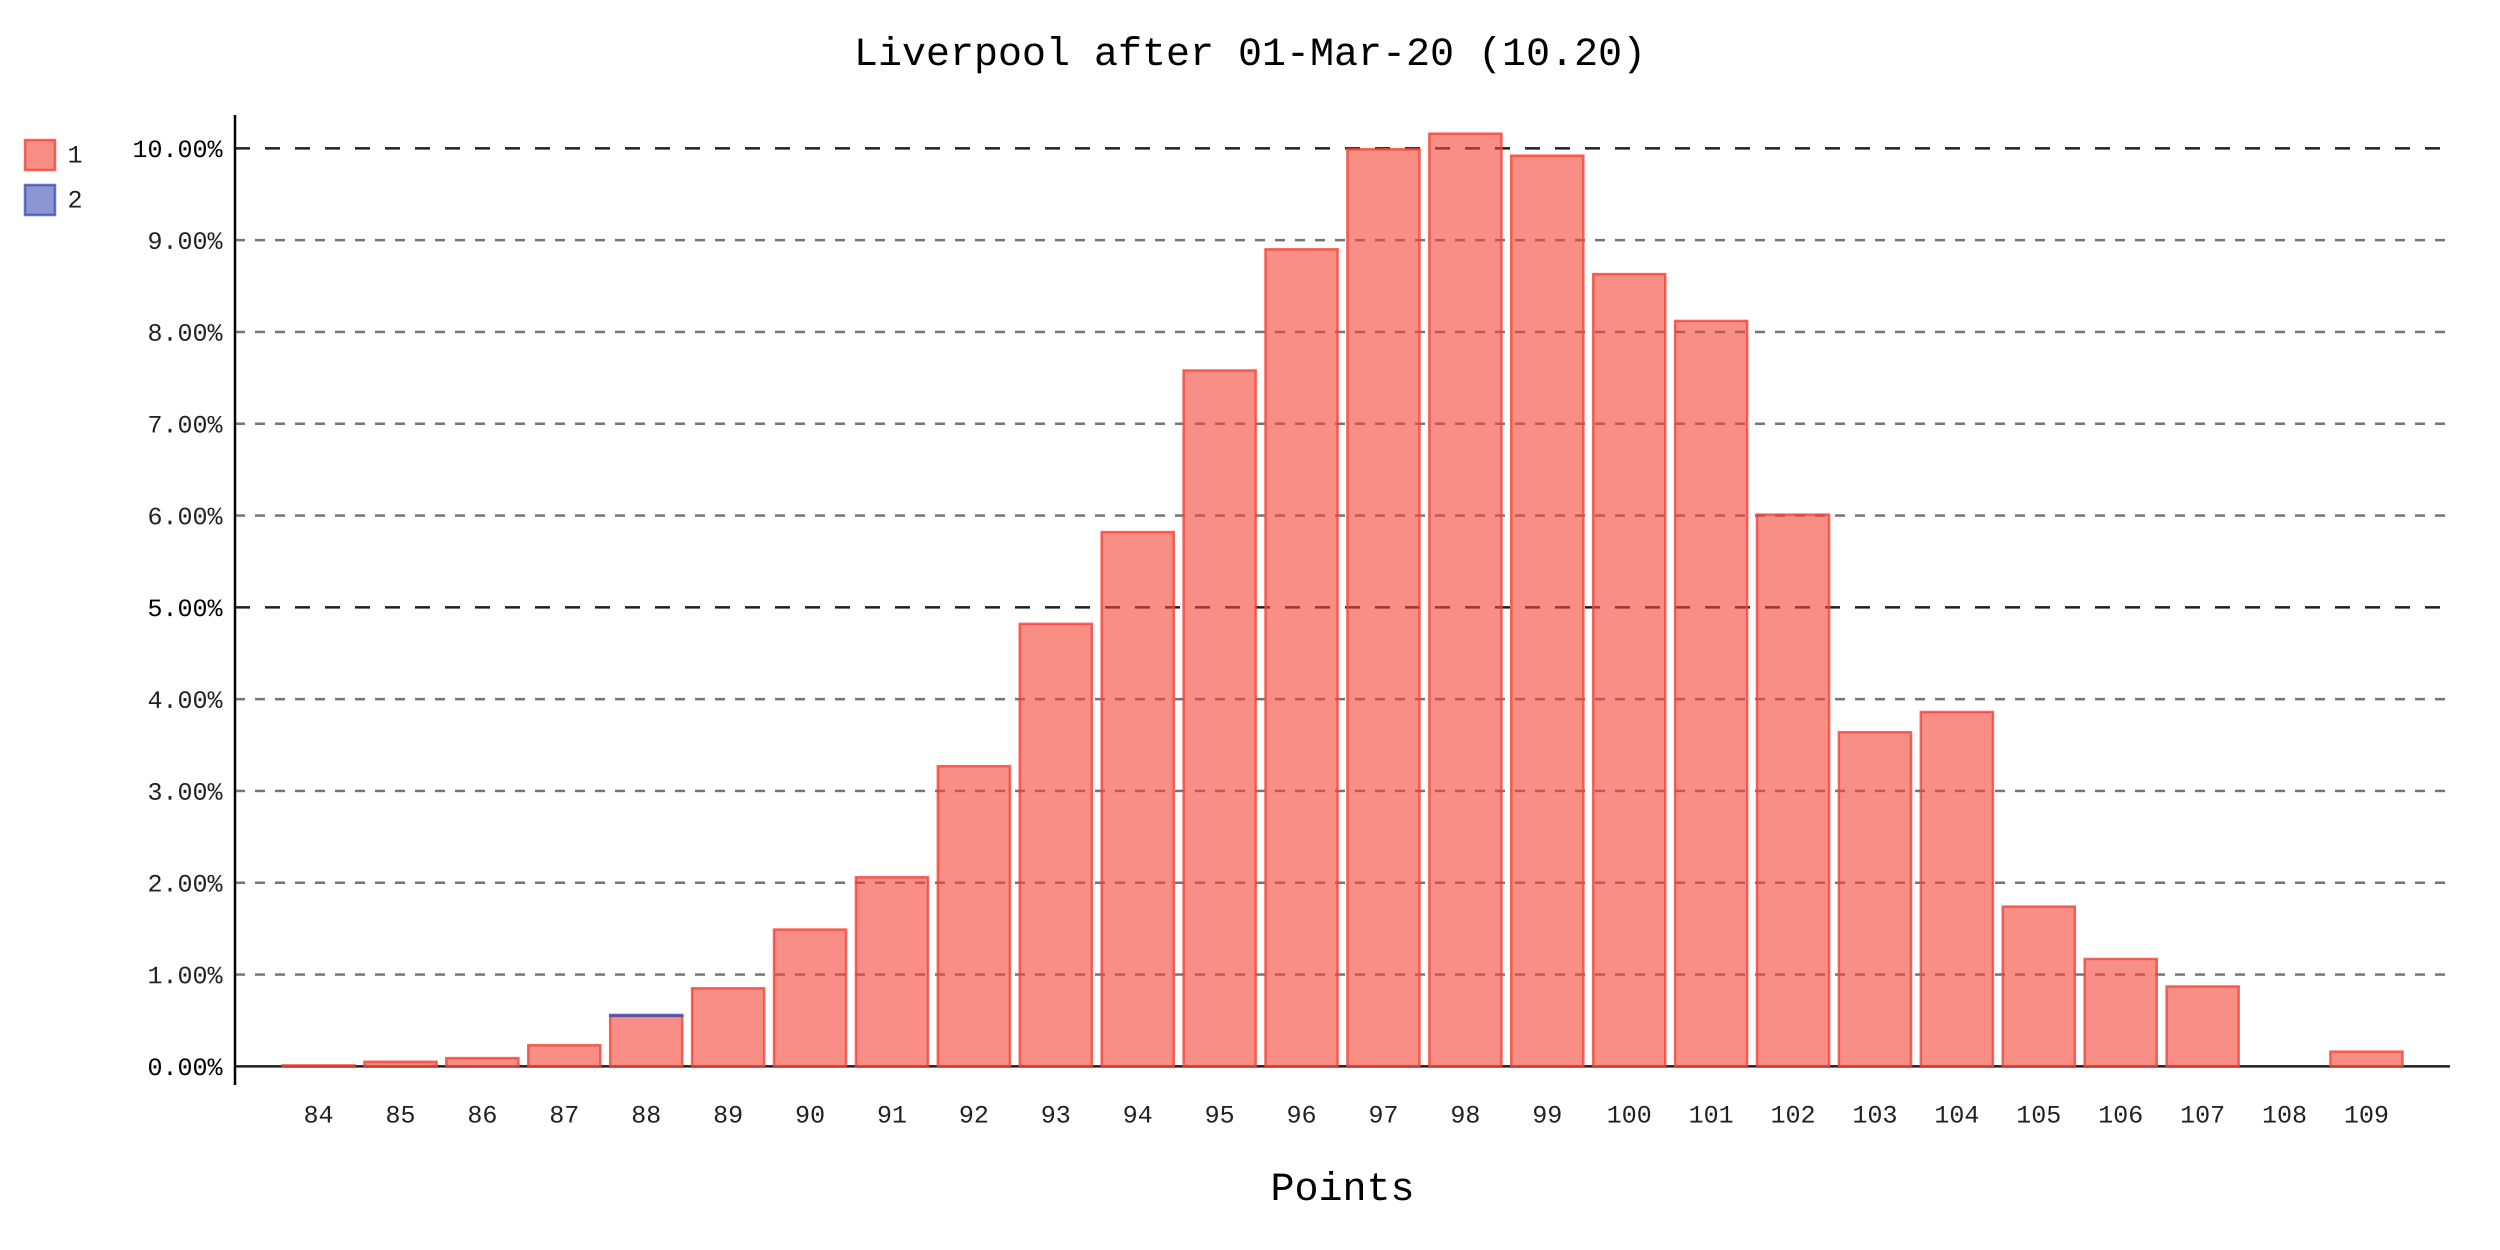
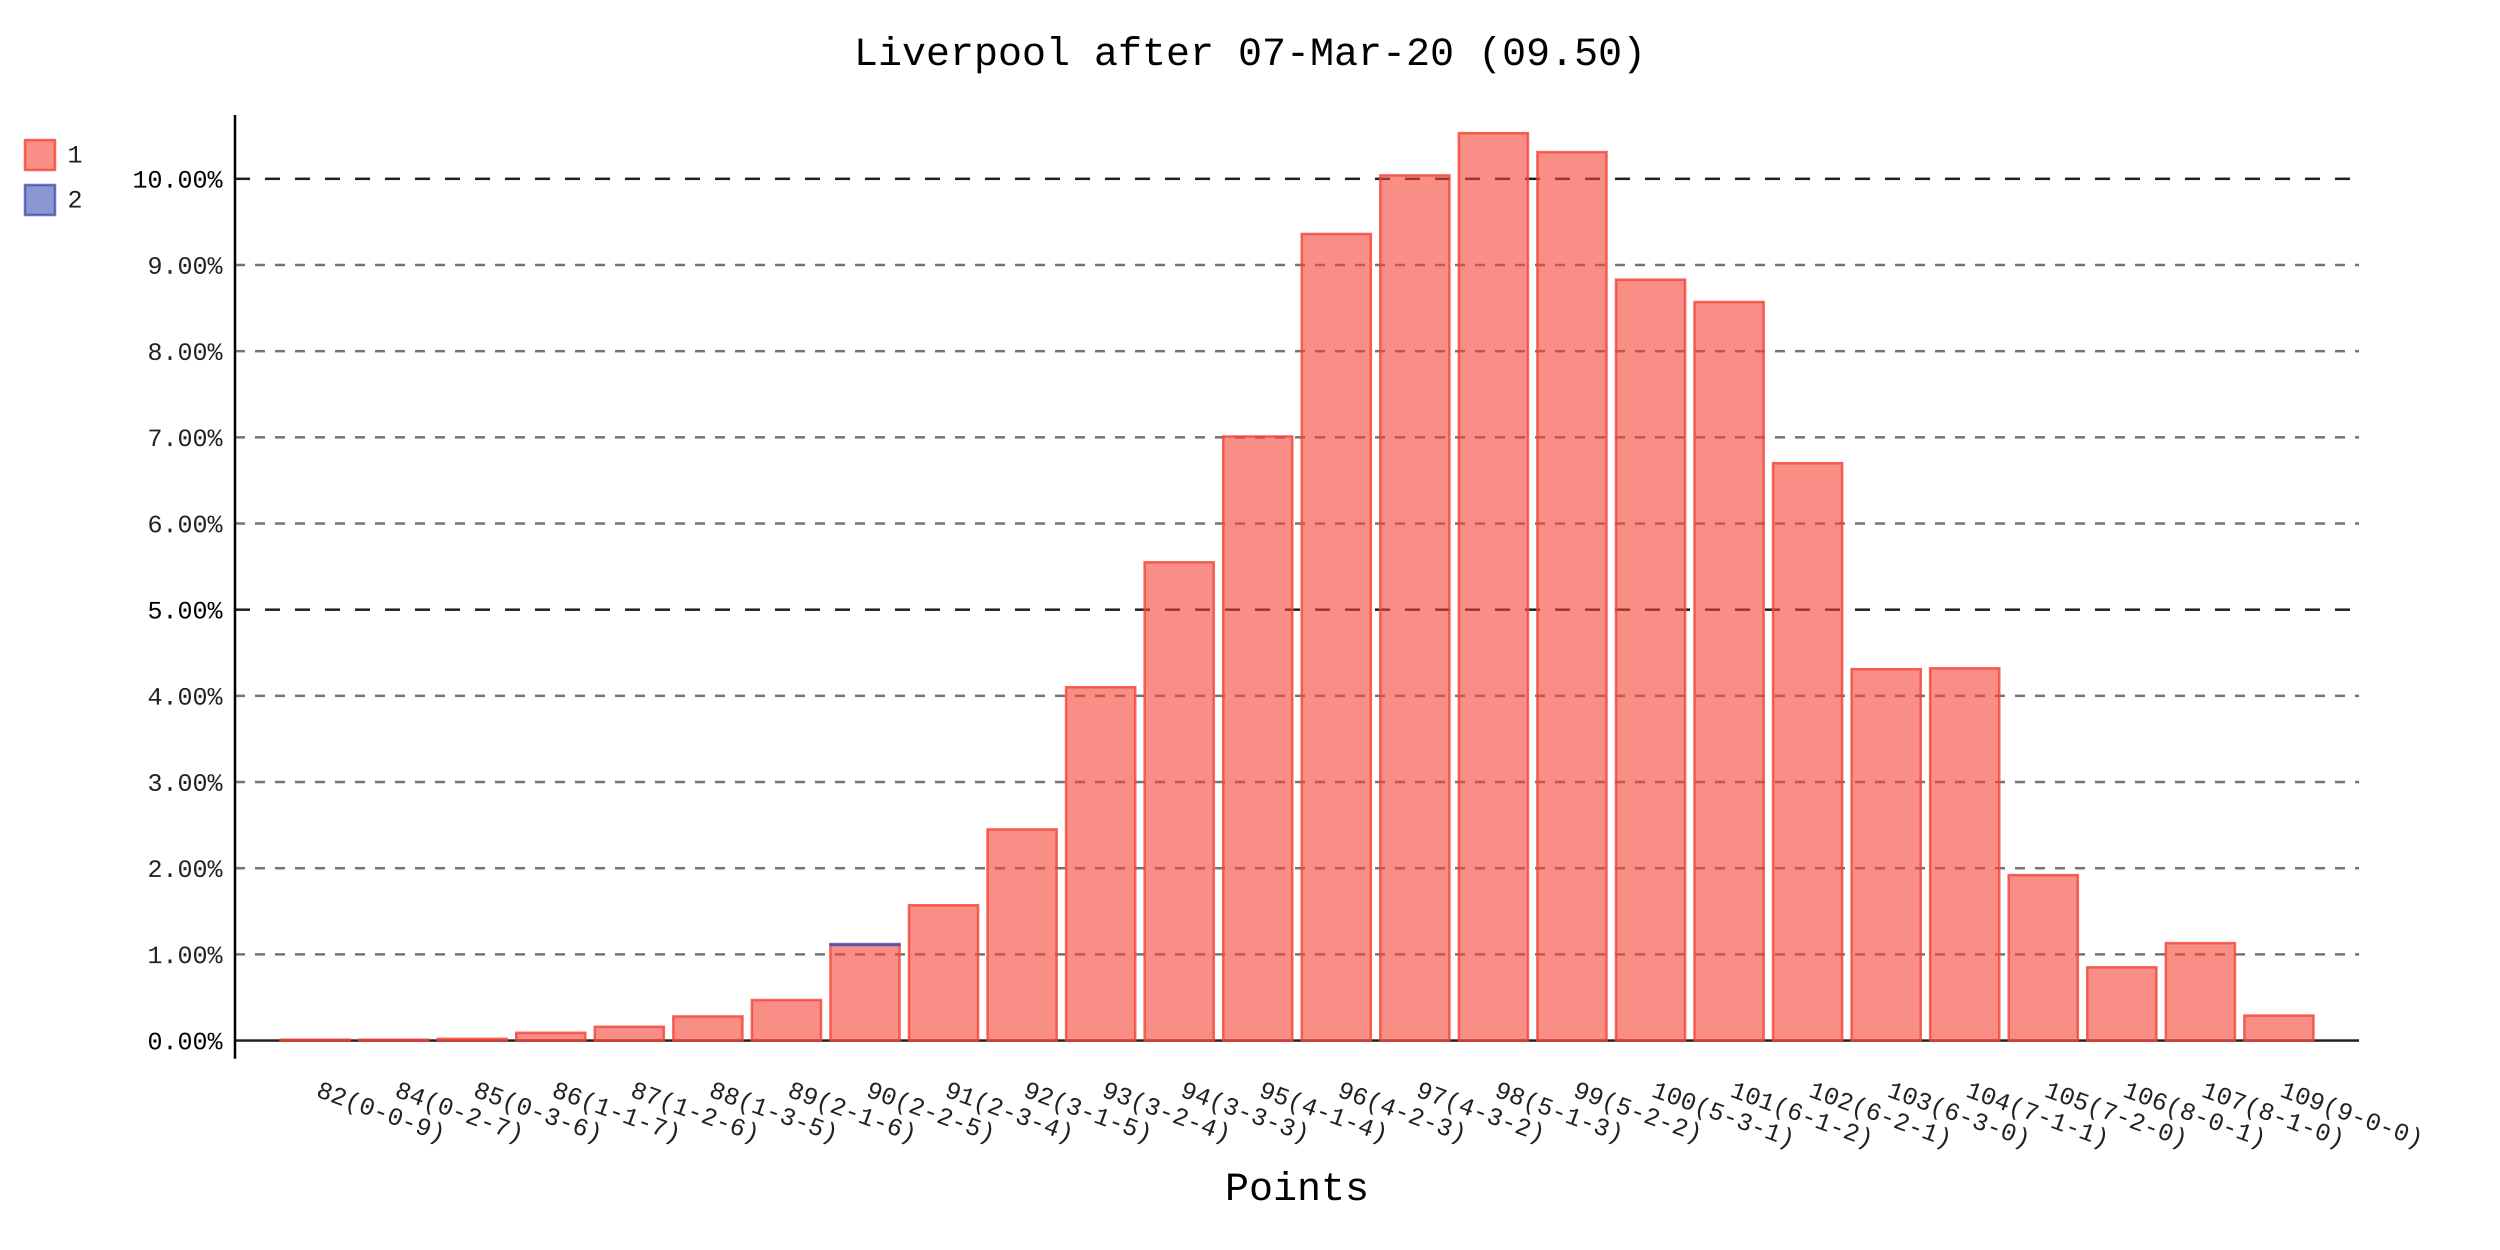
- <svg xmlns="http://www.w3.org/2000/svg" class="pygal-chart" id="chart-5393f786-e320-450f-83be-9b799c574d54" viewBox="0 0 1000 500">
+ <svg xmlns="http://www.w3.org/2000/svg" class="pygal-chart" id="chart-57aa8805-db81-4937-829a-268bdae9e74e" viewBox="0 0 1000 500">
  <defs>
-     <style type="text/css">#chart-5393f786-e320-450f-83be-9b799c574d54{-webkit-user-select:none;-webkit-font-smoothing:antialiased;font-family:Consolas,"Liberation Mono",Menlo,Courier,monospace}#chart-5393f786-e320-450f-83be-9b799c574d54 .title{font-family:Consolas,"Liberation Mono",Menlo,Courier,monospace;font-size:16px}#chart-5393f786-e320-450f-83be-9b799c574d54 .legends .legend text{font-family:Consolas,"Liberation Mono",Menlo,Courier,monospace;font-size:10px}#chart-5393f786-e320-450f-83be-9b799c574d54 .axis text{font-family:Consolas,"Liberation Mono",Menlo,Courier,monospace;font-size:10px}#chart-5393f786-e320-450f-83be-9b799c574d54 .axis text.major{font-family:Consolas,"Liberation Mono",Menlo,Courier,monospace;font-size:10px}#chart-5393f786-e320-450f-83be-9b799c574d54 .text-overlay text.value{font-family:Consolas,"Liberation Mono",Menlo,Courier,monospace;font-size:16px}#chart-5393f786-e320-450f-83be-9b799c574d54 .text-overlay text.label{font-family:Consolas,"Liberation Mono",Menlo,Courier,monospace;font-size:10px}#chart-5393f786-e320-450f-83be-9b799c574d54 .tooltip{font-family:Consolas,"Liberation Mono",Menlo,Courier,monospace;font-size:14px}#chart-5393f786-e320-450f-83be-9b799c574d54 text.no_data{font-family:Consolas,"Liberation Mono",Menlo,Courier,monospace;font-size:64px}
- #chart-5393f786-e320-450f-83be-9b799c574d54{background-color:transparent}#chart-5393f786-e320-450f-83be-9b799c574d54 path,#chart-5393f786-e320-450f-83be-9b799c574d54 line,#chart-5393f786-e320-450f-83be-9b799c574d54 rect,#chart-5393f786-e320-450f-83be-9b799c574d54 circle{-webkit-transition:400ms ease-in;-moz-transition:400ms ease-in;transition:400ms ease-in}#chart-5393f786-e320-450f-83be-9b799c574d54 .graph &gt; .background{fill:transparent}#chart-5393f786-e320-450f-83be-9b799c574d54 .plot &gt; .background{fill:transparent}#chart-5393f786-e320-450f-83be-9b799c574d54 .graph{fill:rgba(0,0,0,.87)}#chart-5393f786-e320-450f-83be-9b799c574d54 text.no_data{fill:rgba(0,0,0,1)}#chart-5393f786-e320-450f-83be-9b799c574d54 .title{fill:rgba(0,0,0,1)}#chart-5393f786-e320-450f-83be-9b799c574d54 .legends .legend text{fill:rgba(0,0,0,.87)}#chart-5393f786-e320-450f-83be-9b799c574d54 .legends .legend:hover text{fill:rgba(0,0,0,1)}#chart-5393f786-e320-450f-83be-9b799c574d54 .axis .line{stroke:rgba(0,0,0,1)}#chart-5393f786-e320-450f-83be-9b799c574d54 .axis .guide.line{stroke:rgba(0,0,0,.54)}#chart-5393f786-e320-450f-83be-9b799c574d54 .axis .major.line{stroke:rgba(0,0,0,.87)}#chart-5393f786-e320-450f-83be-9b799c574d54 .axis text.major{fill:rgba(0,0,0,1)}#chart-5393f786-e320-450f-83be-9b799c574d54 .axis.y .guides:hover .guide.line,#chart-5393f786-e320-450f-83be-9b799c574d54 .line-graph .axis.x .guides:hover .guide.line,#chart-5393f786-e320-450f-83be-9b799c574d54 .stackedline-graph .axis.x .guides:hover .guide.line,#chart-5393f786-e320-450f-83be-9b799c574d54 .xy-graph .axis.x .guides:hover .guide.line{stroke:rgba(0,0,0,1)}#chart-5393f786-e320-450f-83be-9b799c574d54 .axis .guides:hover text{fill:rgba(0,0,0,1)}#chart-5393f786-e320-450f-83be-9b799c574d54 .reactive{fill-opacity:.6;stroke-opacity:.8}#chart-5393f786-e320-450f-83be-9b799c574d54 .ci{stroke:rgba(0,0,0,.87)}#chart-5393f786-e320-450f-83be-9b799c574d54 .reactive.active,#chart-5393f786-e320-450f-83be-9b799c574d54 .active .reactive{fill-opacity:.9;stroke-opacity:.9;stroke-width:4}#chart-5393f786-e320-450f-83be-9b799c574d54 .ci .reactive.active{stroke-width:1.5}#chart-5393f786-e320-450f-83be-9b799c574d54 .series text{fill:rgba(0,0,0,1)}#chart-5393f786-e320-450f-83be-9b799c574d54 .tooltip rect{fill:transparent;stroke:rgba(0,0,0,1);-webkit-transition:opacity 400ms ease-in;-moz-transition:opacity 400ms ease-in;transition:opacity 400ms ease-in}#chart-5393f786-e320-450f-83be-9b799c574d54 .tooltip .label{fill:rgba(0,0,0,.87)}#chart-5393f786-e320-450f-83be-9b799c574d54 .tooltip .label{fill:rgba(0,0,0,.87)}#chart-5393f786-e320-450f-83be-9b799c574d54 .tooltip .legend{font-size:.8em;fill:rgba(0,0,0,.54)}#chart-5393f786-e320-450f-83be-9b799c574d54 .tooltip .x_label{font-size:.6em;fill:rgba(0,0,0,1)}#chart-5393f786-e320-450f-83be-9b799c574d54 .tooltip .xlink{font-size:.5em;text-decoration:underline}#chart-5393f786-e320-450f-83be-9b799c574d54 .tooltip .value{font-size:1.5em}#chart-5393f786-e320-450f-83be-9b799c574d54 .bound{font-size:.5em}#chart-5393f786-e320-450f-83be-9b799c574d54 .max-value{font-size:.75em;fill:rgba(0,0,0,.54)}#chart-5393f786-e320-450f-83be-9b799c574d54 .map-element{fill:transparent;stroke:rgba(0,0,0,.54) !important}#chart-5393f786-e320-450f-83be-9b799c574d54 .map-element .reactive{fill-opacity:inherit;stroke-opacity:inherit}#chart-5393f786-e320-450f-83be-9b799c574d54 .color-0,#chart-5393f786-e320-450f-83be-9b799c574d54 .color-0 a:visited{stroke:#F44336;fill:#F44336}#chart-5393f786-e320-450f-83be-9b799c574d54 .color-1,#chart-5393f786-e320-450f-83be-9b799c574d54 .color-1 a:visited{stroke:#3F51B5;fill:#3F51B5}#chart-5393f786-e320-450f-83be-9b799c574d54 .text-overlay .color-0 text{fill:black}#chart-5393f786-e320-450f-83be-9b799c574d54 .text-overlay .color-1 text{fill:black}
- #chart-5393f786-e320-450f-83be-9b799c574d54 text.no_data{text-anchor:middle}#chart-5393f786-e320-450f-83be-9b799c574d54 .guide.line{fill:none}#chart-5393f786-e320-450f-83be-9b799c574d54 .centered{text-anchor:middle}#chart-5393f786-e320-450f-83be-9b799c574d54 .title{text-anchor:middle}#chart-5393f786-e320-450f-83be-9b799c574d54 .legends .legend text{fill-opacity:1}#chart-5393f786-e320-450f-83be-9b799c574d54 .axis.x text{text-anchor:middle}#chart-5393f786-e320-450f-83be-9b799c574d54 .axis.x:not(.web) text[transform]{text-anchor:start}#chart-5393f786-e320-450f-83be-9b799c574d54 .axis.x:not(.web) text[transform].backwards{text-anchor:end}#chart-5393f786-e320-450f-83be-9b799c574d54 .axis.y text{text-anchor:end}#chart-5393f786-e320-450f-83be-9b799c574d54 .axis.y text[transform].backwards{text-anchor:start}#chart-5393f786-e320-450f-83be-9b799c574d54 .axis.y2 text{text-anchor:start}#chart-5393f786-e320-450f-83be-9b799c574d54 .axis.y2 text[transform].backwards{text-anchor:end}#chart-5393f786-e320-450f-83be-9b799c574d54 .axis .guide.line{stroke-dasharray:4,4}#chart-5393f786-e320-450f-83be-9b799c574d54 .axis .major.guide.line{stroke-dasharray:6,6}#chart-5393f786-e320-450f-83be-9b799c574d54 .horizontal .axis.y .guide.line,#chart-5393f786-e320-450f-83be-9b799c574d54 .horizontal .axis.y2 .guide.line,#chart-5393f786-e320-450f-83be-9b799c574d54 .vertical .axis.x .guide.line{opacity:0}#chart-5393f786-e320-450f-83be-9b799c574d54 .horizontal .axis.always_show .guide.line,#chart-5393f786-e320-450f-83be-9b799c574d54 .vertical .axis.always_show .guide.line{opacity:1 !important}#chart-5393f786-e320-450f-83be-9b799c574d54 .axis.y .guides:hover .guide.line,#chart-5393f786-e320-450f-83be-9b799c574d54 .axis.y2 .guides:hover .guide.line,#chart-5393f786-e320-450f-83be-9b799c574d54 .axis.x .guides:hover .guide.line{opacity:1}#chart-5393f786-e320-450f-83be-9b799c574d54 .axis .guides:hover text{opacity:1}#chart-5393f786-e320-450f-83be-9b799c574d54 .nofill{fill:none}#chart-5393f786-e320-450f-83be-9b799c574d54 .subtle-fill{fill-opacity:.2}#chart-5393f786-e320-450f-83be-9b799c574d54 .dot{stroke-width:1px;fill-opacity:1}#chart-5393f786-e320-450f-83be-9b799c574d54 .dot.active{stroke-width:5px}#chart-5393f786-e320-450f-83be-9b799c574d54 .dot.negative{fill:transparent}#chart-5393f786-e320-450f-83be-9b799c574d54 text,#chart-5393f786-e320-450f-83be-9b799c574d54 tspan{stroke:none !important}#chart-5393f786-e320-450f-83be-9b799c574d54 .series text.active{opacity:1}#chart-5393f786-e320-450f-83be-9b799c574d54 .tooltip rect{fill-opacity:.95;stroke-width:.5}#chart-5393f786-e320-450f-83be-9b799c574d54 .tooltip text{fill-opacity:1}#chart-5393f786-e320-450f-83be-9b799c574d54 .showable{visibility:hidden}#chart-5393f786-e320-450f-83be-9b799c574d54 .showable.shown{visibility:visible}#chart-5393f786-e320-450f-83be-9b799c574d54 .gauge-background{fill:rgba(229,229,229,1);stroke:none}#chart-5393f786-e320-450f-83be-9b799c574d54 .bg-lines{stroke:transparent;stroke-width:2px}</style>
+     <style type="text/css">#chart-57aa8805-db81-4937-829a-268bdae9e74e{-webkit-user-select:none;-webkit-font-smoothing:antialiased;font-family:Consolas,"Liberation Mono",Menlo,Courier,monospace}#chart-57aa8805-db81-4937-829a-268bdae9e74e .title{font-family:Consolas,"Liberation Mono",Menlo,Courier,monospace;font-size:16px}#chart-57aa8805-db81-4937-829a-268bdae9e74e .legends .legend text{font-family:Consolas,"Liberation Mono",Menlo,Courier,monospace;font-size:10px}#chart-57aa8805-db81-4937-829a-268bdae9e74e .axis text{font-family:Consolas,"Liberation Mono",Menlo,Courier,monospace;font-size:10px}#chart-57aa8805-db81-4937-829a-268bdae9e74e .axis text.major{font-family:Consolas,"Liberation Mono",Menlo,Courier,monospace;font-size:10px}#chart-57aa8805-db81-4937-829a-268bdae9e74e .text-overlay text.value{font-family:Consolas,"Liberation Mono",Menlo,Courier,monospace;font-size:16px}#chart-57aa8805-db81-4937-829a-268bdae9e74e .text-overlay text.label{font-family:Consolas,"Liberation Mono",Menlo,Courier,monospace;font-size:10px}#chart-57aa8805-db81-4937-829a-268bdae9e74e .tooltip{font-family:Consolas,"Liberation Mono",Menlo,Courier,monospace;font-size:14px}#chart-57aa8805-db81-4937-829a-268bdae9e74e text.no_data{font-family:Consolas,"Liberation Mono",Menlo,Courier,monospace;font-size:64px}
+ #chart-57aa8805-db81-4937-829a-268bdae9e74e{background-color:transparent}#chart-57aa8805-db81-4937-829a-268bdae9e74e path,#chart-57aa8805-db81-4937-829a-268bdae9e74e line,#chart-57aa8805-db81-4937-829a-268bdae9e74e rect,#chart-57aa8805-db81-4937-829a-268bdae9e74e circle{-webkit-transition:400ms ease-in;-moz-transition:400ms ease-in;transition:400ms ease-in}#chart-57aa8805-db81-4937-829a-268bdae9e74e .graph &gt; .background{fill:transparent}#chart-57aa8805-db81-4937-829a-268bdae9e74e .plot &gt; .background{fill:transparent}#chart-57aa8805-db81-4937-829a-268bdae9e74e .graph{fill:rgba(0,0,0,.87)}#chart-57aa8805-db81-4937-829a-268bdae9e74e text.no_data{fill:rgba(0,0,0,1)}#chart-57aa8805-db81-4937-829a-268bdae9e74e .title{fill:rgba(0,0,0,1)}#chart-57aa8805-db81-4937-829a-268bdae9e74e .legends .legend text{fill:rgba(0,0,0,.87)}#chart-57aa8805-db81-4937-829a-268bdae9e74e .legends .legend:hover text{fill:rgba(0,0,0,1)}#chart-57aa8805-db81-4937-829a-268bdae9e74e .axis .line{stroke:rgba(0,0,0,1)}#chart-57aa8805-db81-4937-829a-268bdae9e74e .axis .guide.line{stroke:rgba(0,0,0,.54)}#chart-57aa8805-db81-4937-829a-268bdae9e74e .axis .major.line{stroke:rgba(0,0,0,.87)}#chart-57aa8805-db81-4937-829a-268bdae9e74e .axis text.major{fill:rgba(0,0,0,1)}#chart-57aa8805-db81-4937-829a-268bdae9e74e .axis.y .guides:hover .guide.line,#chart-57aa8805-db81-4937-829a-268bdae9e74e .line-graph .axis.x .guides:hover .guide.line,#chart-57aa8805-db81-4937-829a-268bdae9e74e .stackedline-graph .axis.x .guides:hover .guide.line,#chart-57aa8805-db81-4937-829a-268bdae9e74e .xy-graph .axis.x .guides:hover .guide.line{stroke:rgba(0,0,0,1)}#chart-57aa8805-db81-4937-829a-268bdae9e74e .axis .guides:hover text{fill:rgba(0,0,0,1)}#chart-57aa8805-db81-4937-829a-268bdae9e74e .reactive{fill-opacity:.6;stroke-opacity:.8}#chart-57aa8805-db81-4937-829a-268bdae9e74e .ci{stroke:rgba(0,0,0,.87)}#chart-57aa8805-db81-4937-829a-268bdae9e74e .reactive.active,#chart-57aa8805-db81-4937-829a-268bdae9e74e .active .reactive{fill-opacity:.9;stroke-opacity:.9;stroke-width:4}#chart-57aa8805-db81-4937-829a-268bdae9e74e .ci .reactive.active{stroke-width:1.5}#chart-57aa8805-db81-4937-829a-268bdae9e74e .series text{fill:rgba(0,0,0,1)}#chart-57aa8805-db81-4937-829a-268bdae9e74e .tooltip rect{fill:transparent;stroke:rgba(0,0,0,1);-webkit-transition:opacity 400ms ease-in;-moz-transition:opacity 400ms ease-in;transition:opacity 400ms ease-in}#chart-57aa8805-db81-4937-829a-268bdae9e74e .tooltip .label{fill:rgba(0,0,0,.87)}#chart-57aa8805-db81-4937-829a-268bdae9e74e .tooltip .label{fill:rgba(0,0,0,.87)}#chart-57aa8805-db81-4937-829a-268bdae9e74e .tooltip .legend{font-size:.8em;fill:rgba(0,0,0,.54)}#chart-57aa8805-db81-4937-829a-268bdae9e74e .tooltip .x_label{font-size:.6em;fill:rgba(0,0,0,1)}#chart-57aa8805-db81-4937-829a-268bdae9e74e .tooltip .xlink{font-size:.5em;text-decoration:underline}#chart-57aa8805-db81-4937-829a-268bdae9e74e .tooltip .value{font-size:1.5em}#chart-57aa8805-db81-4937-829a-268bdae9e74e .bound{font-size:.5em}#chart-57aa8805-db81-4937-829a-268bdae9e74e .max-value{font-size:.75em;fill:rgba(0,0,0,.54)}#chart-57aa8805-db81-4937-829a-268bdae9e74e .map-element{fill:transparent;stroke:rgba(0,0,0,.54) !important}#chart-57aa8805-db81-4937-829a-268bdae9e74e .map-element .reactive{fill-opacity:inherit;stroke-opacity:inherit}#chart-57aa8805-db81-4937-829a-268bdae9e74e .color-0,#chart-57aa8805-db81-4937-829a-268bdae9e74e .color-0 a:visited{stroke:#F44336;fill:#F44336}#chart-57aa8805-db81-4937-829a-268bdae9e74e .color-1,#chart-57aa8805-db81-4937-829a-268bdae9e74e .color-1 a:visited{stroke:#3F51B5;fill:#3F51B5}#chart-57aa8805-db81-4937-829a-268bdae9e74e .text-overlay .color-0 text{fill:black}#chart-57aa8805-db81-4937-829a-268bdae9e74e .text-overlay .color-1 text{fill:black}
+ #chart-57aa8805-db81-4937-829a-268bdae9e74e text.no_data{text-anchor:middle}#chart-57aa8805-db81-4937-829a-268bdae9e74e .guide.line{fill:none}#chart-57aa8805-db81-4937-829a-268bdae9e74e .centered{text-anchor:middle}#chart-57aa8805-db81-4937-829a-268bdae9e74e .title{text-anchor:middle}#chart-57aa8805-db81-4937-829a-268bdae9e74e .legends .legend text{fill-opacity:1}#chart-57aa8805-db81-4937-829a-268bdae9e74e .axis.x text{text-anchor:middle}#chart-57aa8805-db81-4937-829a-268bdae9e74e .axis.x:not(.web) text[transform]{text-anchor:start}#chart-57aa8805-db81-4937-829a-268bdae9e74e .axis.x:not(.web) text[transform].backwards{text-anchor:end}#chart-57aa8805-db81-4937-829a-268bdae9e74e .axis.y text{text-anchor:end}#chart-57aa8805-db81-4937-829a-268bdae9e74e .axis.y text[transform].backwards{text-anchor:start}#chart-57aa8805-db81-4937-829a-268bdae9e74e .axis.y2 text{text-anchor:start}#chart-57aa8805-db81-4937-829a-268bdae9e74e .axis.y2 text[transform].backwards{text-anchor:end}#chart-57aa8805-db81-4937-829a-268bdae9e74e .axis .guide.line{stroke-dasharray:4,4}#chart-57aa8805-db81-4937-829a-268bdae9e74e .axis .major.guide.line{stroke-dasharray:6,6}#chart-57aa8805-db81-4937-829a-268bdae9e74e .horizontal .axis.y .guide.line,#chart-57aa8805-db81-4937-829a-268bdae9e74e .horizontal .axis.y2 .guide.line,#chart-57aa8805-db81-4937-829a-268bdae9e74e .vertical .axis.x .guide.line{opacity:0}#chart-57aa8805-db81-4937-829a-268bdae9e74e .horizontal .axis.always_show .guide.line,#chart-57aa8805-db81-4937-829a-268bdae9e74e .vertical .axis.always_show .guide.line{opacity:1 !important}#chart-57aa8805-db81-4937-829a-268bdae9e74e .axis.y .guides:hover .guide.line,#chart-57aa8805-db81-4937-829a-268bdae9e74e .axis.y2 .guides:hover .guide.line,#chart-57aa8805-db81-4937-829a-268bdae9e74e .axis.x .guides:hover .guide.line{opacity:1}#chart-57aa8805-db81-4937-829a-268bdae9e74e .axis .guides:hover text{opacity:1}#chart-57aa8805-db81-4937-829a-268bdae9e74e .nofill{fill:none}#chart-57aa8805-db81-4937-829a-268bdae9e74e .subtle-fill{fill-opacity:.2}#chart-57aa8805-db81-4937-829a-268bdae9e74e .dot{stroke-width:1px;fill-opacity:1}#chart-57aa8805-db81-4937-829a-268bdae9e74e .dot.active{stroke-width:5px}#chart-57aa8805-db81-4937-829a-268bdae9e74e .dot.negative{fill:transparent}#chart-57aa8805-db81-4937-829a-268bdae9e74e text,#chart-57aa8805-db81-4937-829a-268bdae9e74e tspan{stroke:none !important}#chart-57aa8805-db81-4937-829a-268bdae9e74e .series text.active{opacity:1}#chart-57aa8805-db81-4937-829a-268bdae9e74e .tooltip rect{fill-opacity:.95;stroke-width:.5}#chart-57aa8805-db81-4937-829a-268bdae9e74e .tooltip text{fill-opacity:1}#chart-57aa8805-db81-4937-829a-268bdae9e74e .showable{visibility:hidden}#chart-57aa8805-db81-4937-829a-268bdae9e74e .showable.shown{visibility:visible}#chart-57aa8805-db81-4937-829a-268bdae9e74e .gauge-background{fill:rgba(229,229,229,1);stroke:none}#chart-57aa8805-db81-4937-829a-268bdae9e74e .bg-lines{stroke:transparent;stroke-width:2px}</style>
  </defs>
  <g class="graph stackedbar-graph vertical">
    <rect class="background" height="500" width="1000" x="0" y="0" />
    <g class="plot" transform="translate(94, 46)">
-       <rect class="background" height="388" width="886.0" x="0" y="0" />
+       <rect class="background" height="377.479" width="849.618" x="0" y="0" />
      <g class="axis y always_show">
        <g class="guides">
-           <path class="major line" d="M0 380.538 h886" />
-           <text class="major" x="-5" y="384.038">0.00%</text>
-         </g>
-         <g class="guides">
-           <path class="guide line" d="M0 343.818 h886" />
-           <text class="" x="-5" y="347.318">1.00%</text>
-         </g>
-         <g class="guides">
-           <path class="guide line" d="M0 307.098 h886" />
-           <text class="" x="-5" y="310.598">2.00%</text>
-         </g>
-         <g class="guides">
-           <path class="guide line" d="M0 270.378 h886" />
-           <text class="" x="-5" y="273.878">3.00%</text>
-         </g>
-         <g class="guides">
-           <path class="guide line" d="M0 233.658 h886" />
-           <text class="" x="-5" y="237.158">4.00%</text>
-         </g>
-         <g class="guides">
-           <path class="major guide line" d="M0 196.938 h886" />
-           <text class="major" x="-5" y="200.438">5.00%</text>
-         </g>
-         <g class="guides">
-           <path class="guide line" d="M0 160.217 h886" />
-           <text class="" x="-5" y="163.717">6.00%</text>
-         </g>
-         <g class="guides">
-           <path class="guide line" d="M0 123.497 h886" />
-           <text class="" x="-5" y="126.997">7.00%</text>
-         </g>
-         <g class="guides">
-           <path class="guide line" d="M0 86.777 h886" />
-           <text class="" x="-5" y="90.277">8.00%</text>
-         </g>
-         <g class="guides">
-           <path class="guide line" d="M0 50.057 h886" />
-           <text class="" x="-5" y="53.557">9.00%</text>
-         </g>
-         <g class="guides">
-           <path class="major guide line" d="M0 13.337 h886" />
-           <text class="major" x="-5" y="16.837">10.00%</text>
+           <path class="major line" d="M0 370.22 h849.618" />
+           <text class="major" x="-5" y="373.72">0.00%</text>
+         </g>
+         <g class="guides">
+           <path class="guide line" d="M0 335.75 h849.618" />
+           <text class="" x="-5" y="339.25">1.00%</text>
+         </g>
+         <g class="guides">
+           <path class="guide line" d="M0 301.281 h849.618" />
+           <text class="" x="-5" y="304.781">2.00%</text>
+         </g>
+         <g class="guides">
+           <path class="guide line" d="M0 266.812 h849.618" />
+           <text class="" x="-5" y="270.312">3.00%</text>
+         </g>
+         <g class="guides">
+           <path class="guide line" d="M0 232.343 h849.618" />
+           <text class="" x="-5" y="235.843">4.00%</text>
+         </g>
+         <g class="guides">
+           <path class="major guide line" d="M0 197.874 h849.618" />
+           <text class="major" x="-5" y="201.374">5.00%</text>
+         </g>
+         <g class="guides">
+           <path class="guide line" d="M0 163.405 h849.618" />
+           <text class="" x="-5" y="166.905">6.00%</text>
+         </g>
+         <g class="guides">
+           <path class="guide line" d="M0 128.935 h849.618" />
+           <text class="" x="-5" y="132.435">7.00%</text>
+         </g>
+         <g class="guides">
+           <path class="guide line" d="M0 94.466 h849.618" />
+           <text class="" x="-5" y="97.966">8.00%</text>
+         </g>
+         <g class="guides">
+           <path class="guide line" d="M0 59.997 h849.618" />
+           <text class="" x="-5" y="63.497">9.00%</text>
+         </g>
+         <g class="guides">
+           <path class="major guide line" d="M0 25.528 h849.618" />
+           <text class="major" x="-5" y="29.028">10.00%</text>
        </g>
      </g>
      <g class="axis x">
-         <path class="line" d="M0 0 v388" />
-         <g class="guides">
-           <path class="guide line" d="M33.422 0 v388" />
-           <text class="" x="33.422" y="403.0">84</text>
-         </g>
-         <g class="guides">
-           <path class="guide line" d="M66.188 0 v388" />
-           <text class="" x="66.188" y="403.0">85</text>
-         </g>
-         <g class="guides">
-           <path class="guide line" d="M98.954 0 v388" />
-           <text class="" x="98.954" y="403.0">86</text>
-         </g>
-         <g class="guides">
-           <path class="guide line" d="M131.72 0 v388" />
-           <text class="" x="131.72" y="403.0">87</text>
-         </g>
-         <g class="guides">
-           <path class="guide line" d="M164.487 0 v388" />
-           <text class="" x="164.487" y="403.0">88</text>
-         </g>
-         <g class="guides">
-           <path class="guide line" d="M197.253 0 v388" />
-           <text class="" x="197.253" y="403.0">89</text>
-         </g>
-         <g class="guides">
-           <path class="guide line" d="M230.019 0 v388" />
-           <text class="" x="230.019" y="403.0">90</text>
-         </g>
-         <g class="guides">
-           <path class="guide line" d="M262.786 0 v388" />
-           <text class="" x="262.786" y="403.0">91</text>
-         </g>
-         <g class="guides">
-           <path class="guide line" d="M295.552 0 v388" />
-           <text class="" x="295.552" y="403.0">92</text>
-         </g>
-         <g class="guides">
-           <path class="guide line" d="M328.318 0 v388" />
-           <text class="" x="328.318" y="403.0">93</text>
-         </g>
-         <g class="guides">
-           <path class="guide line" d="M361.084 0 v388" />
-           <text class="" x="361.084" y="403.0">94</text>
-         </g>
-         <g class="guides">
-           <path class="guide line" d="M393.851 0 v388" />
-           <text class="" x="393.851" y="403.0">95</text>
-         </g>
-         <g class="guides">
-           <path class="guide line" d="M426.617 0 v388" />
-           <text class="" x="426.617" y="403.0">96</text>
-         </g>
-         <g class="guides">
-           <path class="guide line" d="M459.383 0 v388" />
-           <text class="" x="459.383" y="403.0">97</text>
-         </g>
-         <g class="guides">
-           <path class="guide line" d="M492.149 0 v388" />
-           <text class="" x="492.149" y="403.0">98</text>
-         </g>
-         <g class="guides">
-           <path class="guide line" d="M524.916 0 v388" />
-           <text class="" x="524.916" y="403.0">99</text>
-         </g>
-         <g class="guides">
-           <path class="guide line" d="M557.682 0 v388" />
-           <text class="" x="557.682" y="403.0">100</text>
-         </g>
-         <g class="guides">
-           <path class="guide line" d="M590.448 0 v388" />
-           <text class="" x="590.448" y="403.0">101</text>
-         </g>
-         <g class="guides">
-           <path class="guide line" d="M623.214 0 v388" />
-           <text class="" x="623.214" y="403.0">102</text>
-         </g>
-         <g class="guides">
-           <path class="guide line" d="M655.981 0 v388" />
-           <text class="" x="655.981" y="403.0">103</text>
-         </g>
-         <g class="guides">
-           <path class="guide line" d="M688.747 0 v388" />
-           <text class="" x="688.747" y="403.0">104</text>
-         </g>
-         <g class="guides">
-           <path class="guide line" d="M721.513 0 v388" />
-           <text class="" x="721.513" y="403.0">105</text>
-         </g>
-         <g class="guides">
-           <path class="guide line" d="M754.28 0 v388" />
-           <text class="" x="754.28" y="403.0">106</text>
-         </g>
-         <g class="guides">
-           <path class="guide line" d="M787.046 0 v388" />
-           <text class="" x="787.046" y="403.0">107</text>
-         </g>
-         <g class="guides">
-           <path class="guide line" d="M819.812 0 v388" />
-           <text class="" x="819.812" y="403.0">108</text>
-         </g>
-         <g class="guides">
-           <path class="guide line" d="M852.578 0 v388" />
-           <text class="" x="852.578" y="403.0">109</text>
+         <path class="line" d="M0 0 v377.479" />
+         <g class="guides">
+           <path class="guide line" d="M32.049 0 v377.479" />
+           <text class="" transform="rotate(20 32.04922 392.4788)" x="32.049" y="392.479">82(0-0-9)</text>
+         </g>
+         <g class="guides">
+           <path class="guide line" d="M63.47 0 v377.479" />
+           <text class="" transform="rotate(20 63.47002 392.4788)" x="63.47" y="392.479">84(0-2-7)</text>
+         </g>
+         <g class="guides">
+           <path class="guide line" d="M94.891 0 v377.479" />
+           <text class="" transform="rotate(20 94.89082 392.4788)" x="94.891" y="392.479">85(0-3-6)</text>
+         </g>
+         <g class="guides">
+           <path class="guide line" d="M126.312 0 v377.479" />
+           <text class="" transform="rotate(20 126.3116 392.4788)" x="126.312" y="392.479">86(1-1-7)</text>
+         </g>
+         <g class="guides">
+           <path class="guide line" d="M157.732 0 v377.479" />
+           <text class="" transform="rotate(20 157.7324 392.4788)" x="157.732" y="392.479">87(1-2-6)</text>
+         </g>
+         <g class="guides">
+           <path class="guide line" d="M189.153 0 v377.479" />
+           <text class="" transform="rotate(20 189.1532 392.4788)" x="189.153" y="392.479">88(1-3-5)</text>
+         </g>
+         <g class="guides">
+           <path class="guide line" d="M220.574 0 v377.479" />
+           <text class="" transform="rotate(20 220.574 392.4788)" x="220.574" y="392.479">89(2-1-6)</text>
+         </g>
+         <g class="guides">
+           <path class="guide line" d="M251.995 0 v377.479" />
+           <text class="" transform="rotate(20 251.9948 392.4788)" x="251.995" y="392.479">90(2-2-5)</text>
+         </g>
+         <g class="guides">
+           <path class="guide line" d="M283.416 0 v377.479" />
+           <text class="" transform="rotate(20 283.4156 392.4788)" x="283.416" y="392.479">91(2-3-4)</text>
+         </g>
+         <g class="guides">
+           <path class="guide line" d="M314.836 0 v377.479" />
+           <text class="" transform="rotate(20 314.8364 392.4788)" x="314.836" y="392.479">92(3-1-5)</text>
+         </g>
+         <g class="guides">
+           <path class="guide line" d="M346.257 0 v377.479" />
+           <text class="" transform="rotate(20 346.2572 392.4788)" x="346.257" y="392.479">93(3-2-4)</text>
+         </g>
+         <g class="guides">
+           <path class="guide line" d="M377.678 0 v377.479" />
+           <text class="" transform="rotate(20 377.678 392.4788)" x="377.678" y="392.479">94(3-3-3)</text>
+         </g>
+         <g class="guides">
+           <path class="guide line" d="M409.099 0 v377.479" />
+           <text class="" transform="rotate(20 409.0988 392.4788)" x="409.099" y="392.479">95(4-1-4)</text>
+         </g>
+         <g class="guides">
+           <path class="guide line" d="M440.52 0 v377.479" />
+           <text class="" transform="rotate(20 440.5196 392.4788)" x="440.52" y="392.479">96(4-2-3)</text>
+         </g>
+         <g class="guides">
+           <path class="guide line" d="M471.94 0 v377.479" />
+           <text class="" transform="rotate(20 471.9404 392.4788)" x="471.94" y="392.479">97(4-3-2)</text>
+         </g>
+         <g class="guides">
+           <path class="guide line" d="M503.361 0 v377.479" />
+           <text class="" transform="rotate(20 503.3612 392.4788)" x="503.361" y="392.479">98(5-1-3)</text>
+         </g>
+         <g class="guides">
+           <path class="guide line" d="M534.782 0 v377.479" />
+           <text class="" transform="rotate(20 534.782 392.4788)" x="534.782" y="392.479">99(5-2-2)</text>
+         </g>
+         <g class="guides">
+           <path class="guide line" d="M566.203 0 v377.479" />
+           <text class="" transform="rotate(20 566.2028 392.4788)" x="566.203" y="392.479">100(5-3-1)</text>
+         </g>
+         <g class="guides">
+           <path class="guide line" d="M597.624 0 v377.479" />
+           <text class="" transform="rotate(20 597.6236 392.4788)" x="597.624" y="392.479">101(6-1-2)</text>
+         </g>
+         <g class="guides">
+           <path class="guide line" d="M629.044 0 v377.479" />
+           <text class="" transform="rotate(20 629.0444 392.4788)" x="629.044" y="392.479">102(6-2-1)</text>
+         </g>
+         <g class="guides">
+           <path class="guide line" d="M660.465 0 v377.479" />
+           <text class="" transform="rotate(20 660.4652 392.4788)" x="660.465" y="392.479">103(6-3-0)</text>
+         </g>
+         <g class="guides">
+           <path class="guide line" d="M691.886 0 v377.479" />
+           <text class="" transform="rotate(20 691.886 392.4788)" x="691.886" y="392.479">104(7-1-1)</text>
+         </g>
+         <g class="guides">
+           <path class="guide line" d="M723.307 0 v377.479" />
+           <text class="" transform="rotate(20 723.3068 392.4788)" x="723.307" y="392.479">105(7-2-0)</text>
+         </g>
+         <g class="guides">
+           <path class="guide line" d="M754.728 0 v377.479" />
+           <text class="" transform="rotate(20 754.7276 392.4788)" x="754.728" y="392.479">106(8-0-1)</text>
+         </g>
+         <g class="guides">
+           <path class="guide line" d="M786.148 0 v377.479" />
+           <text class="" transform="rotate(20 786.1484 392.4788)" x="786.148" y="392.479">107(8-1-0)</text>
+         </g>
+         <g class="guides">
+           <path class="guide line" d="M817.569 0 v377.479" />
+           <text class="" transform="rotate(20 817.5692 392.4788)" x="817.569" y="392.479">109(9-0-0)</text>
        </g>
      </g>
      <g class="series serie-0 color-0">
        <g class="bars">
          <g class="bar">
-             <rect class="rect reactive tooltip-trigger" height="0.367" rx="0" ry="0" width="28.834" x="19.004" y="380.171" />
-           </g>
-           <g class="bar">
-             <rect class="rect reactive tooltip-trigger" height="1.836" rx="0" ry="0" width="28.834" x="51.771" y="378.702" />
-           </g>
-           <g class="bar">
-             <rect class="rect reactive tooltip-trigger" height="3.305" rx="0" ry="0" width="28.834" x="84.537" y="377.234" />
-           </g>
-           <g class="bar">
-             <rect class="rect reactive tooltip-trigger" height="8.446" rx="0" ry="0" width="28.834" x="117.303" y="372.093" />
-           </g>
-           <g class="bar">
-             <rect class="rect reactive tooltip-trigger" height="20.196" rx="0" ry="0" width="28.834" x="150.07" y="360.342" />
-           </g>
-           <g class="bar">
-             <rect class="rect reactive tooltip-trigger" height="31.212" rx="0" ry="0" width="28.834" x="182.836" y="349.326" />
-           </g>
-           <g class="bar">
-             <rect class="rect reactive tooltip-trigger" height="54.713" rx="0" ry="0" width="28.834" x="215.602" y="325.825" />
-           </g>
-           <g class="bar">
-             <rect class="rect reactive tooltip-trigger" height="75.644" rx="0" ry="0" width="28.834" x="248.368" y="304.895" />
-           </g>
-           <g class="bar">
-             <rect class="rect reactive tooltip-trigger" height="120.075" rx="0" ry="0" width="28.834" x="281.135" y="260.464" />
-           </g>
-           <g class="bar">
-             <rect class="rect reactive tooltip-trigger" height="176.991" rx="0" ry="0" width="28.834" x="313.901" y="203.547" />
-           </g>
-           <g class="bar">
-             <rect class="rect reactive tooltip-trigger" height="213.711" rx="0" ry="0" width="28.834" x="346.667" y="166.827" />
-           </g>
-           <g class="bar">
-             <rect class="rect reactive tooltip-trigger" height="278.339" rx="0" ry="0" width="28.834" x="379.433" y="102.2" />
-           </g>
-           <g class="bar">
-             <rect class="rect reactive tooltip-trigger" height="326.81" rx="0" ry="0" width="28.834" x="412.2" y="53.729" />
-           </g>
-           <g class="bar">
-             <rect class="rect reactive tooltip-trigger" height="366.834" rx="0" ry="0" width="28.834" x="444.966" y="13.704" />
-           </g>
-           <g class="bar">
-             <rect class="rect reactive tooltip-trigger" height="373.077" rx="0" ry="0" width="28.834" x="477.732" y="7.462" />
-           </g>
-           <g class="bar">
-             <rect class="rect reactive tooltip-trigger" height="364.264" rx="0" ry="0" width="28.834" x="510.499" y="16.274" />
-           </g>
-           <g class="bar">
-             <rect class="rect reactive tooltip-trigger" height="316.895" rx="0" ry="0" width="28.834" x="543.265" y="63.643" />
-           </g>
-           <g class="bar">
-             <rect class="rect reactive tooltip-trigger" height="298.168" rx="0" ry="0" width="28.834" x="576.031" y="82.371" />
-           </g>
-           <g class="bar">
-             <rect class="rect reactive tooltip-trigger" height="220.688" rx="0" ry="0" width="28.834" x="608.797" y="159.85" />
-           </g>
-           <g class="bar">
-             <rect class="rect reactive tooltip-trigger" height="133.661" rx="0" ry="0" width="28.834" x="641.564" y="246.877" />
-           </g>
-           <g class="bar">
-             <rect class="rect reactive tooltip-trigger" height="141.74" rx="0" ry="0" width="28.834" x="674.33" y="238.799" />
-           </g>
-           <g class="bar">
-             <rect class="rect reactive tooltip-trigger" height="63.893" rx="0" ry="0" width="28.834" x="707.096" y="316.645" />
-           </g>
-           <g class="bar">
-             <rect class="rect reactive tooltip-trigger" height="42.963" rx="0" ry="0" width="28.834" x="739.862" y="337.576" />
-           </g>
-           <g class="bar">
-             <rect class="rect reactive tooltip-trigger" height="31.947" rx="0" ry="0" width="28.834" x="772.629" y="348.592" />
-           </g>
-           <g class="bar">
-             <rect class="rect reactive tooltip-trigger" height="0.0" rx="0" ry="0" width="28.834" x="805.395" y="380.538" />
-           </g>
-           <g class="bar">
-             <rect class="rect reactive tooltip-trigger" height="5.875" rx="0" ry="0" width="28.834" x="838.161" y="374.663" />
+             <rect class="rect reactive tooltip-trigger" height="0.345" rx="0" ry="0" width="27.65" x="18.224" y="369.875" />
+           </g>
+           <g class="bar">
+             <rect class="rect reactive tooltip-trigger" height="0.345" rx="0" ry="0" width="27.65" x="49.645" y="369.875" />
+           </g>
+           <g class="bar">
+             <rect class="rect reactive tooltip-trigger" height="0.689" rx="0" ry="0" width="27.65" x="81.066" y="369.53" />
+           </g>
+           <g class="bar">
+             <rect class="rect reactive tooltip-trigger" height="3.102" rx="0" ry="0" width="27.65" x="112.486" y="367.117" />
+           </g>
+           <g class="bar">
+             <rect class="rect reactive tooltip-trigger" height="5.515" rx="0" ry="0" width="27.65" x="143.907" y="364.705" />
+           </g>
+           <g class="bar">
+             <rect class="rect reactive tooltip-trigger" height="9.651" rx="0" ry="0" width="27.65" x="175.328" y="360.568" />
+           </g>
+           <g class="bar">
+             <rect class="rect reactive tooltip-trigger" height="16.201" rx="0" ry="0" width="27.65" x="206.749" y="354.019" />
+           </g>
+           <g class="bar">
+             <rect class="rect reactive tooltip-trigger" height="38.261" rx="0" ry="0" width="27.65" x="238.17" y="331.959" />
+           </g>
+           <g class="bar">
+             <rect class="rect reactive tooltip-trigger" height="54.117" rx="0" ry="0" width="27.65" x="269.59" y="316.103" />
+           </g>
+           <g class="bar">
+             <rect class="rect reactive tooltip-trigger" height="84.449" rx="0" ry="0" width="27.65" x="301.011" y="285.77" />
+           </g>
+           <g class="bar">
+             <rect class="rect reactive tooltip-trigger" height="141.324" rx="0" ry="0" width="27.65" x="332.432" y="228.896" />
+           </g>
+           <g class="bar">
+             <rect class="rect reactive tooltip-trigger" height="191.304" rx="0" ry="0" width="27.65" x="363.853" y="178.916" />
+           </g>
+           <g class="bar">
+             <rect class="rect reactive tooltip-trigger" height="241.629" rx="0" ry="0" width="27.65" x="395.274" y="128.591" />
+           </g>
+           <g class="bar">
+             <rect class="rect reactive tooltip-trigger" height="322.631" rx="0" ry="0" width="27.65" x="426.694" y="47.588" />
+           </g>
+           <g class="bar">
+             <rect class="rect reactive tooltip-trigger" height="346.07" rx="0" ry="0" width="27.65" x="458.115" y="24.149" />
+           </g>
+           <g class="bar">
+             <rect class="rect reactive tooltip-trigger" height="362.96" rx="0" ry="0" width="27.65" x="489.536" y="7.259" />
+           </g>
+           <g class="bar">
+             <rect class="rect reactive tooltip-trigger" height="355.377" rx="0" ry="0" width="27.65" x="520.957" y="14.842" />
+           </g>
+           <g class="bar">
+             <rect class="rect reactive tooltip-trigger" height="304.363" rx="0" ry="0" width="27.65" x="552.378" y="65.857" />
+           </g>
+           <g class="bar">
+             <rect class="rect reactive tooltip-trigger" height="295.401" rx="0" ry="0" width="27.65" x="583.798" y="74.819" />
+           </g>
+           <g class="bar">
+             <rect class="rect reactive tooltip-trigger" height="230.943" rx="0" ry="0" width="27.65" x="615.219" y="139.276" />
+           </g>
+           <g class="bar">
+             <rect class="rect reactive tooltip-trigger" height="148.562" rx="0" ry="0" width="27.65" x="646.64" y="221.657" />
+           </g>
+           <g class="bar">
+             <rect class="rect reactive tooltip-trigger" height="148.907" rx="0" ry="0" width="27.65" x="678.061" y="221.313" />
+           </g>
+           <g class="bar">
+             <rect class="rect reactive tooltip-trigger" height="66.181" rx="0" ry="0" width="27.65" x="709.482" y="304.039" />
+           </g>
+           <g class="bar">
+             <rect class="rect reactive tooltip-trigger" height="29.299" rx="0" ry="0" width="27.65" x="740.902" y="340.921" />
+           </g>
+           <g class="bar">
+             <rect class="rect reactive tooltip-trigger" height="38.95" rx="0" ry="0" width="27.65" x="772.323" y="331.269" />
+           </g>
+           <g class="bar">
+             <rect class="rect reactive tooltip-trigger" height="9.996" rx="0" ry="0" width="27.65" x="803.744" y="360.224" />
          </g>
        </g>
      </g>
      <g class="series serie-1 color-1">
        <g class="bars">
          <g class="bar">
-             <rect class="rect reactive tooltip-trigger" height="0.0" rx="0" ry="0" width="28.834" x="19.004" y="380.171" />
-           </g>
-           <g class="bar">
-             <rect class="rect reactive tooltip-trigger" height="0.0" rx="0" ry="0" width="28.834" x="51.771" y="378.702" />
-           </g>
-           <g class="bar">
-             <rect class="rect reactive tooltip-trigger" height="0.0" rx="0" ry="0" width="28.834" x="84.537" y="377.234" />
-           </g>
-           <g class="bar">
-             <rect class="rect reactive tooltip-trigger" height="0.0" rx="0" ry="0" width="28.834" x="117.303" y="372.093" />
-           </g>
-           <g class="bar">
-             <rect class="rect reactive tooltip-trigger" height="0.367" rx="0" ry="0" width="28.834" x="150.07" y="359.975" />
-           </g>
-           <g class="bar">
-             <rect class="rect reactive tooltip-trigger" height="0.0" rx="0" ry="0" width="28.834" x="182.836" y="349.326" />
-           </g>
-           <g class="bar">
-             <rect class="rect reactive tooltip-trigger" height="0.0" rx="0" ry="0" width="28.834" x="215.602" y="325.825" />
-           </g>
-           <g class="bar">
-             <rect class="rect reactive tooltip-trigger" height="0.0" rx="0" ry="0" width="28.834" x="248.368" y="304.895" />
-           </g>
-           <g class="bar">
-             <rect class="rect reactive tooltip-trigger" height="0.0" rx="0" ry="0" width="28.834" x="281.135" y="260.464" />
-           </g>
-           <g class="bar">
-             <rect class="rect reactive tooltip-trigger" height="0.0" rx="0" ry="0" width="28.834" x="313.901" y="203.547" />
-           </g>
-           <g class="bar">
-             <rect class="rect reactive tooltip-trigger" height="0.0" rx="0" ry="0" width="28.834" x="346.667" y="166.827" />
-           </g>
-           <g class="bar">
-             <rect class="rect reactive tooltip-trigger" height="0.0" rx="0" ry="0" width="28.834" x="379.433" y="102.2" />
-           </g>
-           <g class="bar">
-             <rect class="rect reactive tooltip-trigger" height="0.0" rx="0" ry="0" width="28.834" x="412.2" y="53.729" />
-           </g>
-           <g class="bar">
-             <rect class="rect reactive tooltip-trigger" height="0.0" rx="0" ry="0" width="28.834" x="444.966" y="13.704" />
-           </g>
-           <g class="bar">
-             <rect class="rect reactive tooltip-trigger" height="0.0" rx="0" ry="0" width="28.834" x="477.732" y="7.462" />
-           </g>
-           <g class="bar">
-             <rect class="rect reactive tooltip-trigger" height="0.0" rx="0" ry="0" width="28.834" x="510.499" y="16.274" />
-           </g>
-           <g class="bar">
-             <rect class="rect reactive tooltip-trigger" height="0.0" rx="0" ry="0" width="28.834" x="543.265" y="63.643" />
-           </g>
-           <g class="bar">
-             <rect class="rect reactive tooltip-trigger" height="0.0" rx="0" ry="0" width="28.834" x="576.031" y="82.371" />
-           </g>
-           <g class="bar">
-             <rect class="rect reactive tooltip-trigger" height="0.0" rx="0" ry="0" width="28.834" x="608.797" y="159.85" />
-           </g>
-           <g class="bar">
-             <rect class="rect reactive tooltip-trigger" height="0.0" rx="0" ry="0" width="28.834" x="641.564" y="246.877" />
-           </g>
-           <g class="bar">
-             <rect class="rect reactive tooltip-trigger" height="0.0" rx="0" ry="0" width="28.834" x="674.33" y="238.799" />
-           </g>
-           <g class="bar">
-             <rect class="rect reactive tooltip-trigger" height="0.0" rx="0" ry="0" width="28.834" x="707.096" y="316.645" />
-           </g>
-           <g class="bar">
-             <rect class="rect reactive tooltip-trigger" height="0.0" rx="0" ry="0" width="28.834" x="739.862" y="337.576" />
-           </g>
-           <g class="bar">
-             <rect class="rect reactive tooltip-trigger" height="0.0" rx="0" ry="0" width="28.834" x="772.629" y="348.592" />
-           </g>
-           <g class="bar">
-             <rect class="rect reactive tooltip-trigger" height="0.0" rx="0" ry="0" width="28.834" x="805.395" y="380.538" />
-           </g>
-           <g class="bar">
-             <rect class="rect reactive tooltip-trigger" height="0.0" rx="0" ry="0" width="28.834" x="838.161" y="374.663" />
+             <rect class="rect reactive tooltip-trigger" height="0.0" rx="0" ry="0" width="27.65" x="18.224" y="369.875" />
+           </g>
+           <g class="bar">
+             <rect class="rect reactive tooltip-trigger" height="0.0" rx="0" ry="0" width="27.65" x="49.645" y="369.875" />
+           </g>
+           <g class="bar">
+             <rect class="rect reactive tooltip-trigger" height="0.0" rx="0" ry="0" width="27.65" x="81.066" y="369.53" />
+           </g>
+           <g class="bar">
+             <rect class="rect reactive tooltip-trigger" height="0.0" rx="0" ry="0" width="27.65" x="112.486" y="367.117" />
+           </g>
+           <g class="bar">
+             <rect class="rect reactive tooltip-trigger" height="0.0" rx="0" ry="0" width="27.65" x="143.907" y="364.705" />
+           </g>
+           <g class="bar">
+             <rect class="rect reactive tooltip-trigger" height="0.0" rx="0" ry="0" width="27.65" x="175.328" y="360.568" />
+           </g>
+           <g class="bar">
+             <rect class="rect reactive tooltip-trigger" height="0.0" rx="0" ry="0" width="27.65" x="206.749" y="354.019" />
+           </g>
+           <g class="bar">
+             <rect class="rect reactive tooltip-trigger" height="0.345" rx="0" ry="0" width="27.65" x="238.17" y="331.614" />
+           </g>
+           <g class="bar">
+             <rect class="rect reactive tooltip-trigger" height="0.0" rx="0" ry="0" width="27.65" x="269.59" y="316.103" />
+           </g>
+           <g class="bar">
+             <rect class="rect reactive tooltip-trigger" height="0.0" rx="0" ry="0" width="27.65" x="301.011" y="285.77" />
+           </g>
+           <g class="bar">
+             <rect class="rect reactive tooltip-trigger" height="0.0" rx="0" ry="0" width="27.65" x="332.432" y="228.896" />
+           </g>
+           <g class="bar">
+             <rect class="rect reactive tooltip-trigger" height="0.0" rx="0" ry="0" width="27.65" x="363.853" y="178.916" />
+           </g>
+           <g class="bar">
+             <rect class="rect reactive tooltip-trigger" height="0.0" rx="0" ry="0" width="27.65" x="395.274" y="128.591" />
+           </g>
+           <g class="bar">
+             <rect class="rect reactive tooltip-trigger" height="0.0" rx="0" ry="0" width="27.65" x="426.694" y="47.588" />
+           </g>
+           <g class="bar">
+             <rect class="rect reactive tooltip-trigger" height="0.0" rx="0" ry="0" width="27.65" x="458.115" y="24.149" />
+           </g>
+           <g class="bar">
+             <rect class="rect reactive tooltip-trigger" height="0.0" rx="0" ry="0" width="27.65" x="489.536" y="7.259" />
+           </g>
+           <g class="bar">
+             <rect class="rect reactive tooltip-trigger" height="0.0" rx="0" ry="0" width="27.65" x="520.957" y="14.842" />
+           </g>
+           <g class="bar">
+             <rect class="rect reactive tooltip-trigger" height="0.0" rx="0" ry="0" width="27.65" x="552.378" y="65.857" />
+           </g>
+           <g class="bar">
+             <rect class="rect reactive tooltip-trigger" height="0.0" rx="0" ry="0" width="27.65" x="583.798" y="74.819" />
+           </g>
+           <g class="bar">
+             <rect class="rect reactive tooltip-trigger" height="0.0" rx="0" ry="0" width="27.65" x="615.219" y="139.276" />
+           </g>
+           <g class="bar">
+             <rect class="rect reactive tooltip-trigger" height="0.0" rx="0" ry="0" width="27.65" x="646.64" y="221.657" />
+           </g>
+           <g class="bar">
+             <rect class="rect reactive tooltip-trigger" height="0.0" rx="0" ry="0" width="27.65" x="678.061" y="221.313" />
+           </g>
+           <g class="bar">
+             <rect class="rect reactive tooltip-trigger" height="0.0" rx="0" ry="0" width="27.65" x="709.482" y="304.039" />
+           </g>
+           <g class="bar">
+             <rect class="rect reactive tooltip-trigger" height="0.0" rx="0" ry="0" width="27.65" x="740.902" y="340.921" />
+           </g>
+           <g class="bar">
+             <rect class="rect reactive tooltip-trigger" height="0.0" rx="0" ry="0" width="27.65" x="772.323" y="331.269" />
+           </g>
+           <g class="bar">
+             <rect class="rect reactive tooltip-trigger" height="0.0" rx="0" ry="0" width="27.65" x="803.744" y="360.224" />
          </g>
        </g>
      </g>
    </g>
    <g class="titles">
-       <text class="title plot_title" x="500.0" y="26">Liverpool after 01-Mar-20 (10.20)</text>
-       <text class="title" x="537.0" y="480">Points</text>
+       <text class="title plot_title" x="500.0" y="26">Liverpool after 07-Mar-20 (09.50)</text>
+       <text class="title" x="518.809" y="480">Points</text>
    </g>
    <g class="plot overlay" transform="translate(94, 46)">
      <g class="series serie-0 color-0" />
      <g class="series serie-1 color-1" />
    </g>
    <g class="plot text-overlay" transform="translate(94, 46)">
      <g class="series serie-0 color-0" />
      <g class="series serie-1 color-1" />
    </g>
    <g class="plot tooltip-overlay" transform="translate(94, 46)">
      <g class="tooltip" style="opacity: 0" transform="translate(0 0)">
        <rect class="tooltip-box" height="0" rx="0" ry="0" width="0" />
        <g class="text" />
      </g>
    </g>
    <g class="legends" transform="translate(10, 56)">
      <g class="legend reactive activate-serie" id="activate-serie-0">
        <rect class="color-0 reactive" height="12" width="12" x="0.0" y="0.0" />
        <text x="17.0" y="9.0">1</text>
      </g>
      <g class="legend reactive activate-serie" id="activate-serie-1">
        <rect class="color-1 reactive" height="12" width="12" x="0.0" y="18.0" />
        <text x="17.0" y="27.0">2</text>
      </g>
    </g>
-     <g class="legends" transform="translate(990, 56)" />
+     <g class="legends" transform="translate(953, 56)" />
  </g>
</svg>
